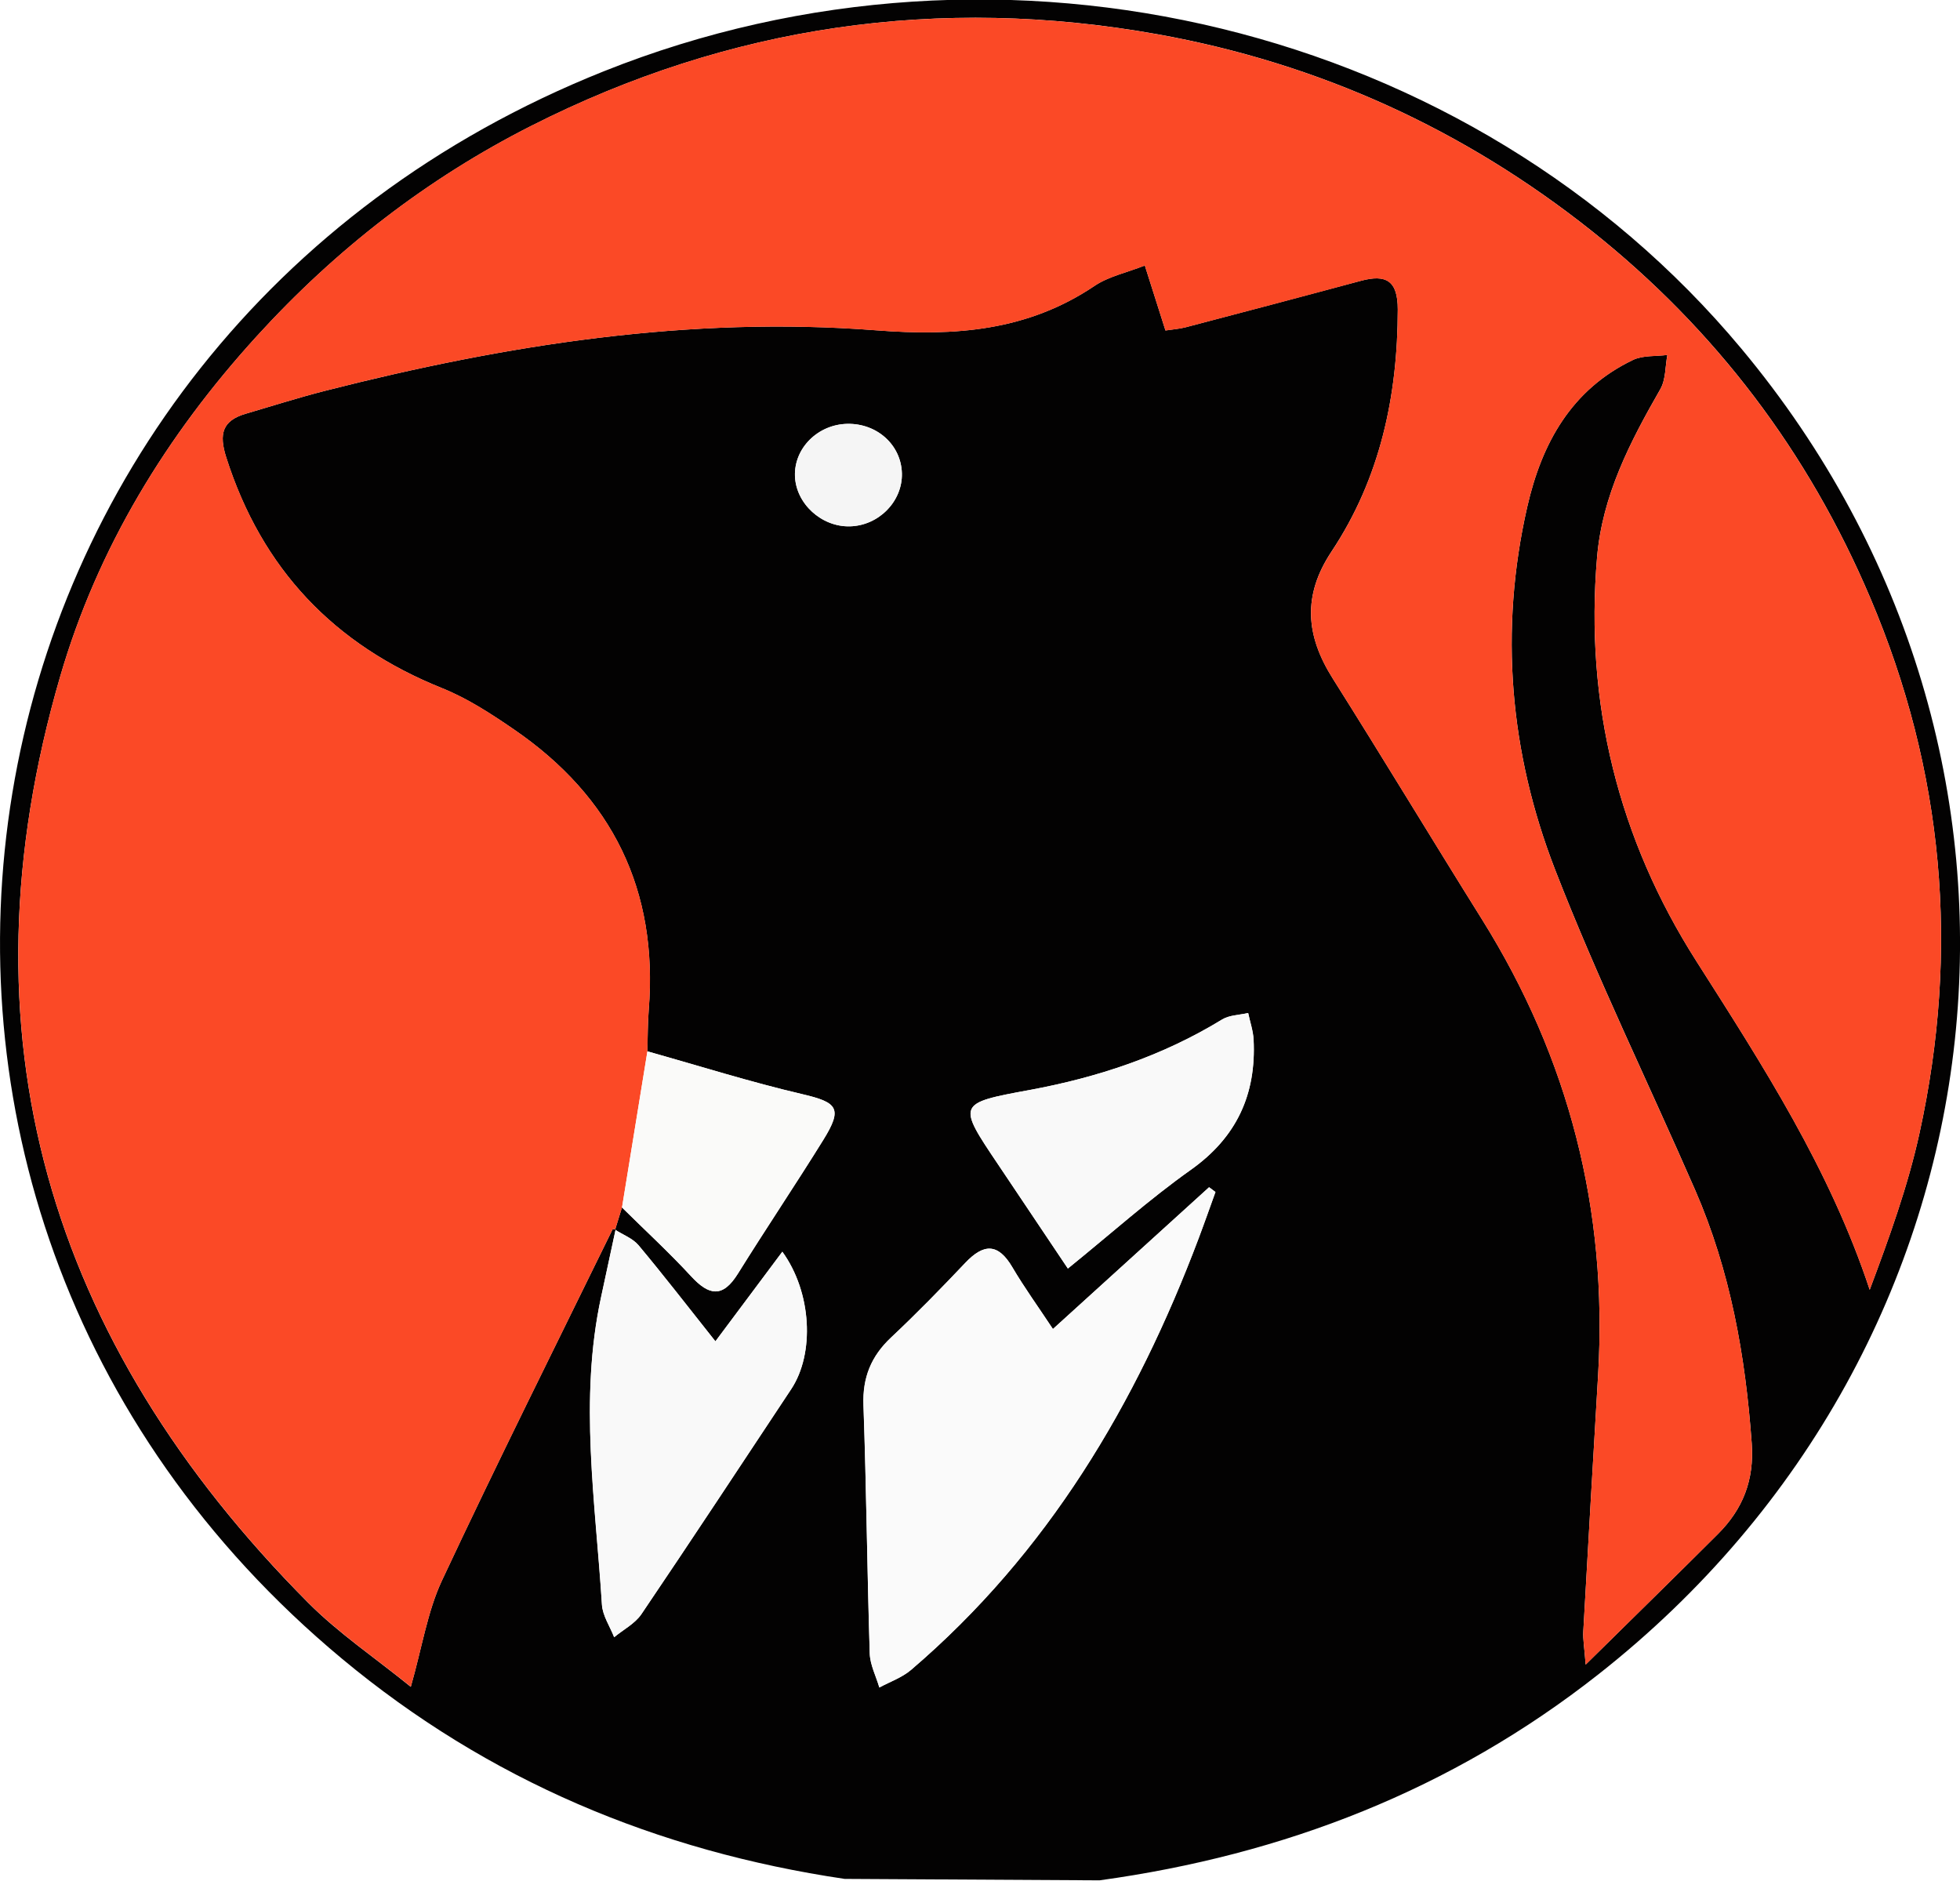
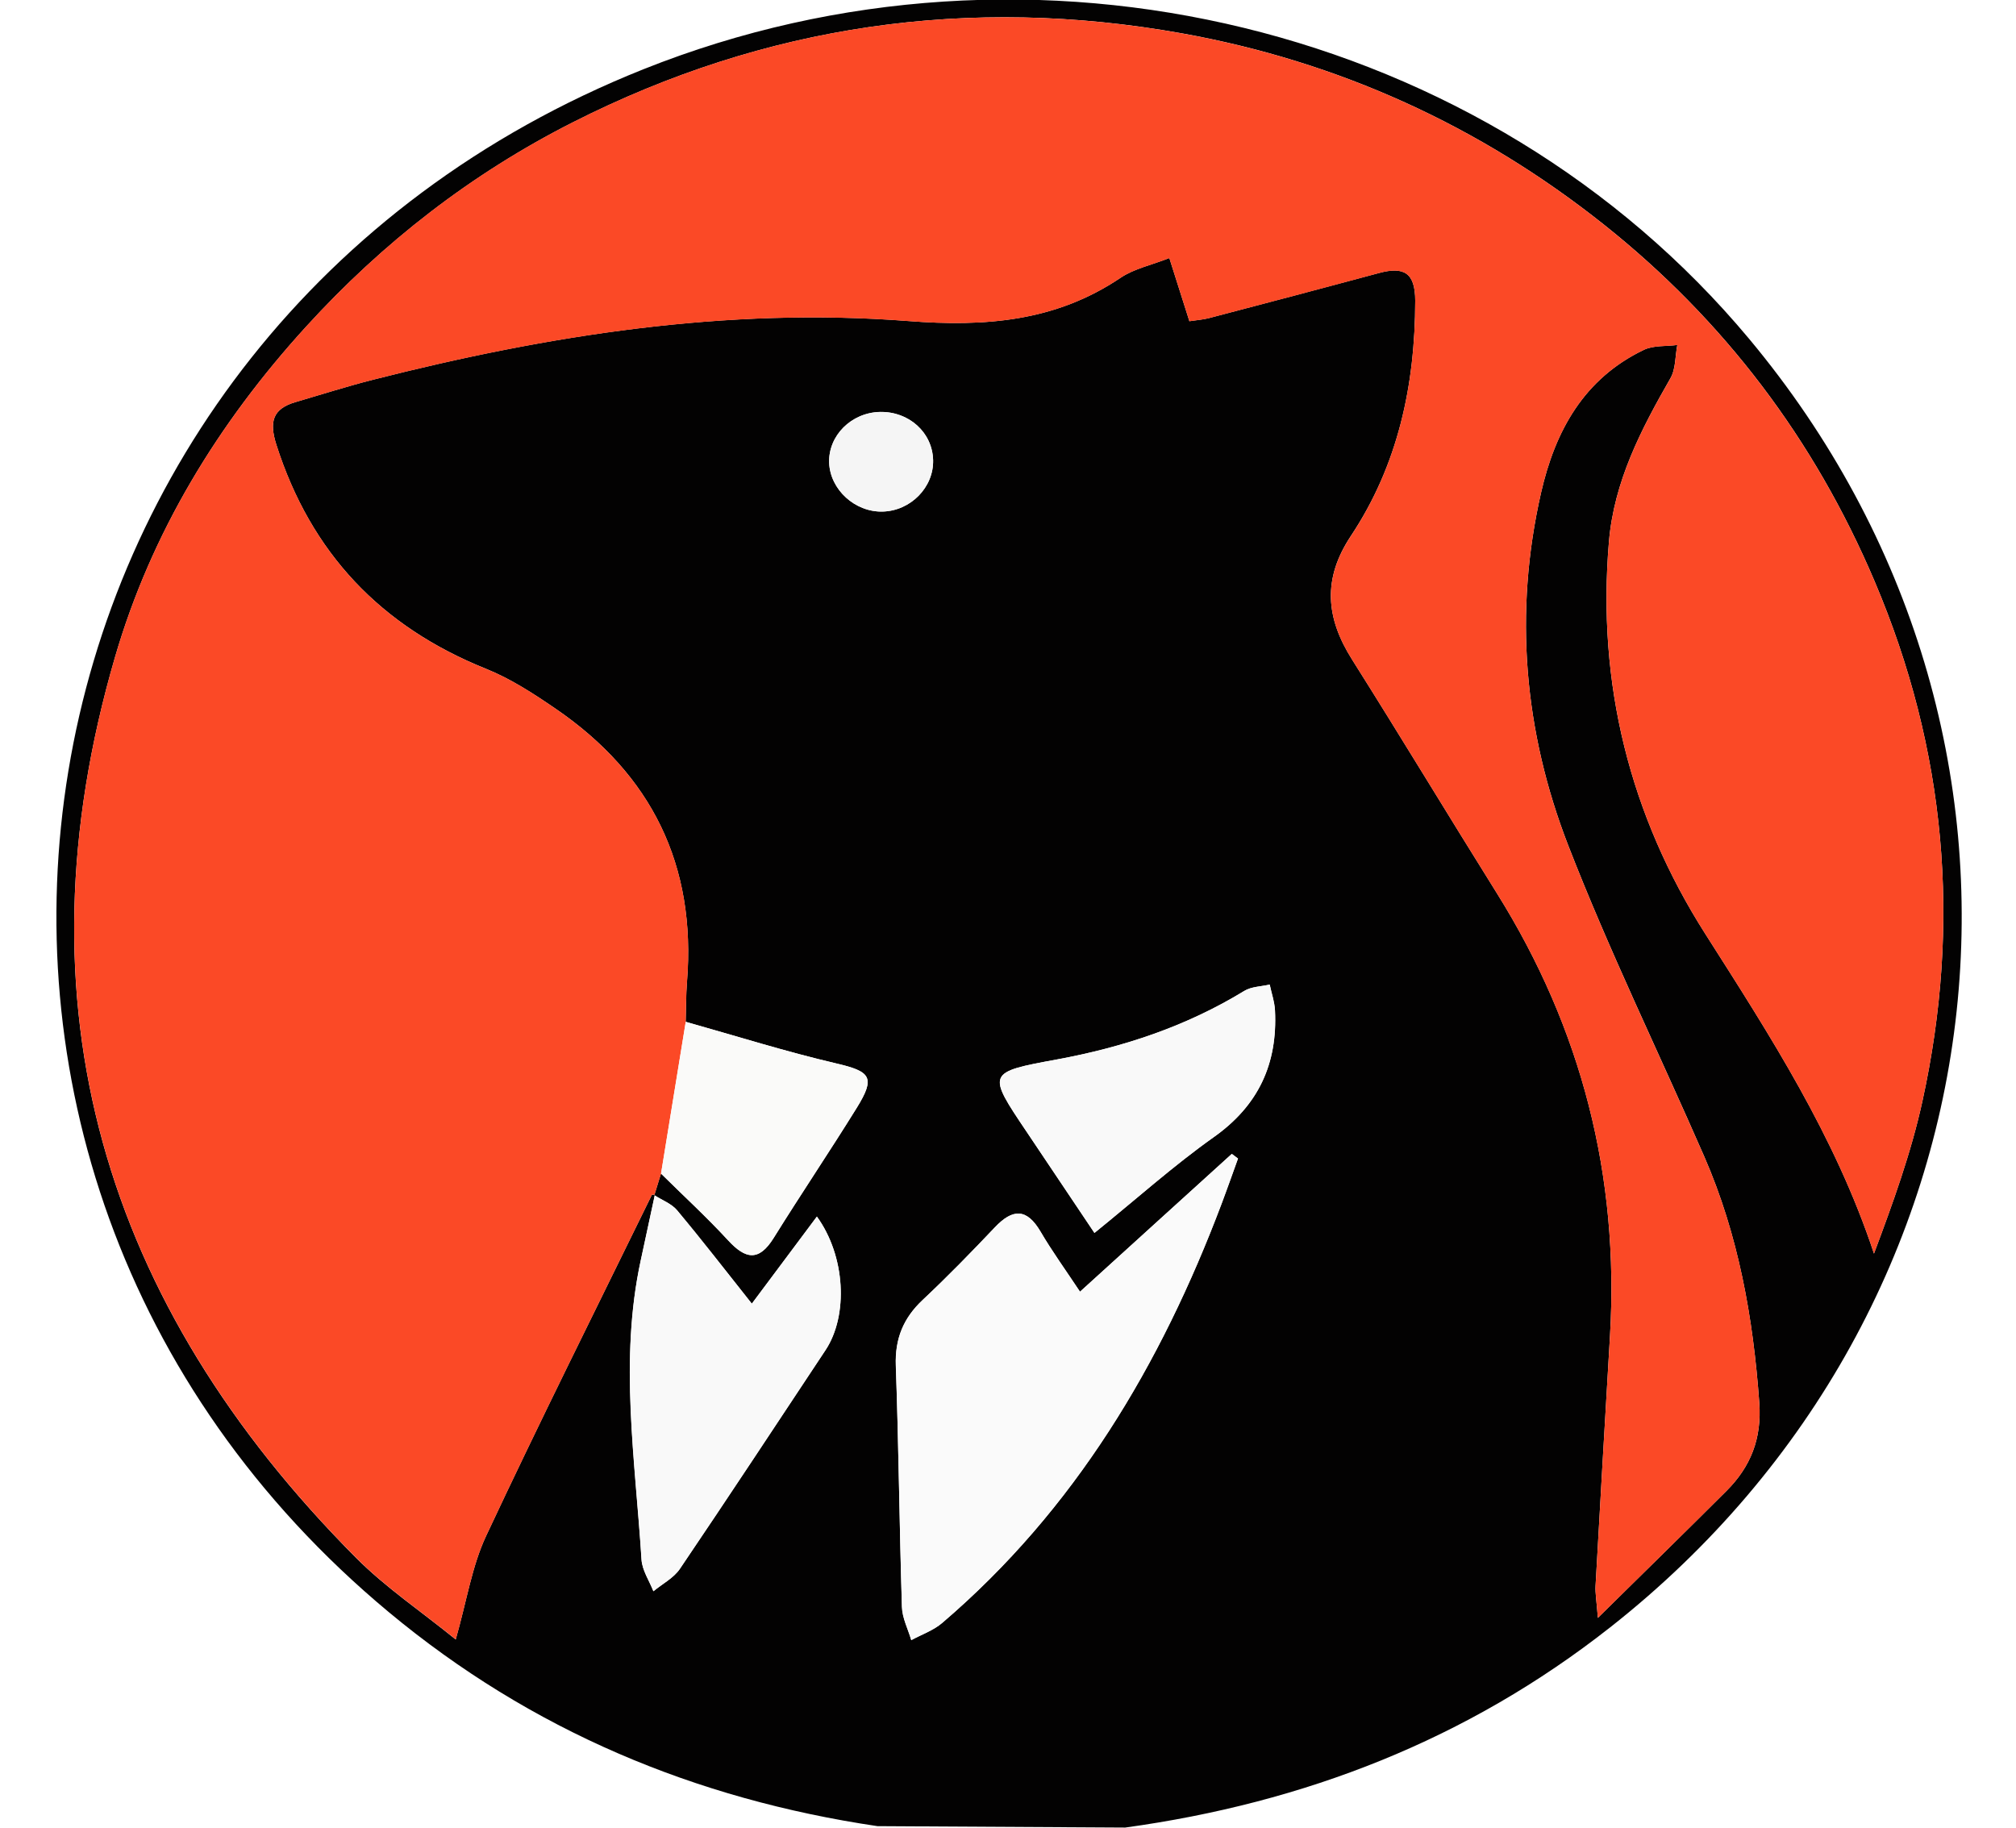
- <svg xmlns="http://www.w3.org/2000/svg" version="1.1" id="Capa_1" x="0px" y="0px" viewBox="0 0 230.75 221.35" style="enable-background:new 0 0 230.75 221.35;" xml:space="preserve">
+ <svg xmlns="http://www.w3.org/2000/svg" version="1.1" id="Capa_1" x="0px" y="0px" viewBox="0 0 244.16 221.35" style="enable-background:new 0 0 244.16 221.35;" xml:space="preserve">
  <style type="text/css">
	.st0{fill:#030202;}
	.st1{fill:#FB4926;}
	.st2{fill:#FAFAFA;}
	.st3{fill:#F9F9F9;}
	.st4{fill:#FAFAF9;}
	.st5{fill:#F5F5F5;}
</style>
  <g>
    <g>
-       <path class="st0" d="M129.45,221.35c-10-0.06-20.01-0.12-30.01-0.17c-22.08-3.27-41.97-11.6-59.18-25.92    C-24.95,140.99-8.29,40.09,71.09,8.39C118.24-10.44,173.22,2.96,205,41.03c40.06,47.99,32.58,117.21-16.82,156.07    C170.87,210.72,151.13,218.36,129.45,221.35z M72.48,144.7c-0.57,2.66-1.14,5.33-1.72,7.99c-2.61,12.07-0.66,24.14,0.1,36.2    c0.08,1.3,0.94,2.56,1.44,3.84c1.09-0.9,2.46-1.6,3.21-2.72c5.94-8.78,11.77-17.64,17.63-26.48c2.79-4.21,2.42-11.41-1.04-16.18    c-2.55,3.42-5.05,6.75-7.88,10.55c-3.29-4.15-6.1-7.78-9.05-11.31c-0.68-0.81-1.83-1.23-2.76-1.83c0.27-0.87,0.54-1.74,0.81-2.62    c2.72,2.69,5.54,5.28,8.13,8.09c2.11,2.29,3.73,2.59,5.52-0.3c3.29-5.29,6.77-10.45,10.05-15.74c2.3-3.71,1.7-4.41-2.44-5.38    c-6.15-1.43-12.18-3.34-18.27-5.05c0.05-1.62,0.03-3.25,0.16-4.86c1.13-14.11-4.28-25.09-15.88-33.04    c-2.67-1.83-5.45-3.64-8.42-4.84c-12.76-5.12-21.25-14.04-25.44-27.18c-0.88-2.75-0.47-4.33,2.31-5.14    c3.11-0.91,6.21-1.9,9.35-2.7c21.29-5.42,42.86-8.82,64.87-7.12c9.26,0.72,17.81,0.08,25.7-5.23c1.66-1.12,3.77-1.55,5.92-2.4    c0.9,2.84,1.65,5.18,2.43,7.65c0.92-0.14,1.65-0.19,2.35-0.37c6.88-1.81,13.76-3.62,20.63-5.47c3-0.81,4.37-0.03,4.37,3.36    c-0.01,10.24-2.09,19.91-7.79,28.49c-3.46,5.21-3.04,9.93,0.14,14.97c5.93,9.4,11.67,18.92,17.56,28.34    c10.25,16.4,14.81,34.23,13.68,53.54c-0.59,10.1-1.19,20.2-1.75,30.3c-0.05,0.9,0.12,1.81,0.28,3.89    c5.68-5.6,10.65-10.46,15.56-15.36c2.94-2.93,4.3-6.34,3.99-10.68c-0.74-10.3-2.52-20.32-6.66-29.82    c-5.49-12.58-11.53-24.94-16.49-37.72c-5.34-13.76-6.6-28.14-3.28-42.7c1.71-7.49,5.19-13.82,12.45-17.3    c1.17-0.56,2.69-0.41,4.05-0.59c-0.26,1.35-0.18,2.9-0.83,4.03c-3.56,6.21-6.83,12.49-7.45,19.81    c-1.46,17.16,2.53,33.15,11.69,47.52c7.84,12.31,15.71,24.48,20.41,38.69c2.29-6.11,4.49-12.18,5.86-18.43    c4.73-21.57,2.89-42.59-5.79-63.01c-7.3-17.19-18.24-31.62-32.78-43.19c-15.04-11.96-32.13-19.75-51.09-23.16    C110.55-0.58,85.87,3,62.54,14.82c-12.25,6.21-22.99,14.53-32.32,24.77c-10.66,11.7-18.73,24.94-23.12,40    c-12.28,42.1-1.39,78.34,29.18,109.08c3.58,3.6,7.88,6.49,12.08,9.9c1.34-4.7,1.96-8.87,3.68-12.54    c6.49-13.86,13.34-27.55,20.07-41.3C72.14,144.67,72.35,144.71,72.48,144.7z M123.96,156.45c-1.8-2.72-3.4-4.93-4.77-7.27    c-1.69-2.88-3.4-2.79-5.55-0.51c-2.83,2.99-5.71,5.95-8.72,8.77c-2.35,2.21-3.37,4.71-3.26,7.97c0.34,9.74,0.43,19.48,0.74,29.22    c0.04,1.35,0.74,2.68,1.13,4.02c1.25-0.68,2.67-1.17,3.74-2.08c16.07-13.74,26.49-31.27,33.86-50.82c0.68-1.8,1.31-3.62,1.97-5.43    c-0.25-0.19-0.5-0.38-0.75-0.56C136.4,145.15,130.46,150.55,123.96,156.45z M125.72,149.33c5.11-4.14,9.58-8.15,14.45-11.6    c5.43-3.84,7.74-8.9,7.42-15.34c-0.05-1.05-0.42-2.09-0.64-3.14c-1.04,0.24-2.22,0.24-3.08,0.77c-7.02,4.29-14.65,6.82-22.69,8.3    c-8.49,1.56-8.48,1.61-3.64,8.8C120.22,141.12,122.9,145.12,125.72,149.33z M100.07,61.96c3.4-0.09,6.19-2.95,6.11-6.24    c-0.08-3.34-2.92-5.9-6.44-5.83c-3.47,0.08-6.26,2.87-6.15,6.15C93.71,59.3,96.72,62.05,100.07,61.96z" />
-       <path class="st1" d="M73.23,142.14c-0.27,0.87-0.54,1.74-0.81,2.62l0.06-0.06c-0.12,0.01-0.34-0.03-0.36,0.02    c-6.73,13.75-13.57,27.44-20.07,41.3c-1.72,3.66-2.34,7.84-3.68,12.54c-4.21-3.41-8.5-6.3-12.08-9.9    C5.71,157.92-5.17,121.68,7.1,79.58c4.39-15.06,12.46-28.29,23.12-40c9.33-10.24,20.06-18.56,32.32-24.77    C85.87,3,110.55-0.58,136.32,4.05c18.96,3.41,36.05,11.19,51.09,23.16c14.54,11.57,25.48,26,32.78,43.19    c8.68,20.42,10.52,41.43,5.79,63.01c-1.37,6.25-3.57,12.32-5.86,18.43c-4.7-14.2-12.57-26.38-20.41-38.69    c-9.16-14.38-13.14-30.36-11.69-47.52c0.62-7.31,3.88-13.6,7.45-19.81c0.65-1.13,0.57-2.67,0.83-4.03    c-1.36,0.18-2.88,0.03-4.05,0.59c-7.26,3.48-10.74,9.81-12.45,17.3c-3.32,14.56-2.06,28.94,3.28,42.7    c4.96,12.78,10.99,25.14,16.49,37.72c4.15,9.5,5.93,19.52,6.66,29.82c0.31,4.34-1.06,7.75-3.99,10.68    c-4.91,4.91-9.88,9.76-15.56,15.36c-0.16-2.09-0.33-2.99-0.28-3.89c0.56-10.1,1.15-20.2,1.75-30.3    c1.13-19.3-3.43-37.13-13.68-53.54c-5.89-9.42-11.63-18.94-17.56-28.34c-3.18-5.04-3.6-9.76-0.14-14.97    c5.69-8.58,7.78-18.26,7.79-28.49c0-3.39-1.37-4.17-4.37-3.36c-6.87,1.86-13.75,3.67-20.63,5.47c-0.7,0.18-1.43,0.23-2.35,0.37    c-0.79-2.47-1.53-4.81-2.43-7.65c-2.15,0.85-4.26,1.28-5.92,2.4c-7.89,5.31-16.43,5.94-25.7,5.23C81.16,37.18,59.59,40.58,38.3,46    c-3.14,0.8-6.24,1.79-9.35,2.7c-2.78,0.81-3.18,2.39-2.31,5.14c4.19,13.14,12.68,22.06,25.44,27.18c2.98,1.19,5.76,3.01,8.42,4.84    c11.6,7.95,17.01,18.93,15.88,33.04c-0.13,1.62-0.11,3.24-0.16,4.86C75.23,129.89,74.23,136.02,73.23,142.14z" />
-       <path class="st2" d="M123.96,156.45c6.5-5.9,12.44-11.3,18.38-16.69c0.25,0.19,0.5,0.38,0.75,0.56c-0.65,1.81-1.29,3.63-1.97,5.43    c-7.37,19.55-17.78,37.08-33.86,50.82c-1.06,0.91-2.48,1.4-3.74,2.08c-0.39-1.34-1.09-2.67-1.13-4.02    c-0.3-9.74-0.39-19.48-0.74-29.22c-0.12-3.26,0.9-5.76,3.26-7.97c3-2.82,5.88-5.78,8.72-8.77c2.16-2.28,3.86-2.37,5.55,0.51    C120.56,151.52,122.16,153.73,123.96,156.45z" />
-       <path class="st3" d="M72.42,144.76c0.93,0.6,2.08,1.02,2.76,1.83c2.95,3.52,5.75,7.16,9.05,11.31c2.84-3.8,5.33-7.13,7.88-10.55    c3.46,4.78,3.83,11.97,1.04,16.18c-5.86,8.84-11.69,17.7-17.63,26.48c-0.76,1.12-2.13,1.82-3.21,2.72    c-0.5-1.28-1.36-2.53-1.44-3.84c-0.75-12.06-2.71-24.13-0.1-36.2c0.58-2.66,1.15-5.33,1.72-7.99    C72.48,144.7,72.42,144.76,72.42,144.76z" />
-       <path class="st3" d="M125.72,149.33c-2.82-4.21-5.5-8.21-8.19-12.21c-4.84-7.19-4.85-7.24,3.64-8.8    c8.04-1.48,15.68-4.01,22.69-8.3c0.86-0.53,2.05-0.53,3.08-0.77c0.22,1.05,0.58,2.08,0.64,3.14c0.32,6.45-1.99,11.5-7.42,15.34    C135.3,141.18,130.83,145.2,125.72,149.33z" />
-       <path class="st4" d="M73.23,142.14c1-6.13,2-12.25,2.99-18.38c6.08,1.71,12.12,3.61,18.27,5.05c4.14,0.97,4.74,1.67,2.44,5.38    c-3.28,5.29-6.76,10.45-10.05,15.74c-1.8,2.89-3.42,2.59-5.52,0.3C78.77,147.42,75.95,144.83,73.23,142.14z" />
-       <path class="st5" d="M100.07,61.96c-3.35,0.09-6.36-2.66-6.48-5.91c-0.11-3.28,2.68-6.07,6.15-6.15c3.52-0.08,6.35,2.49,6.44,5.83    C106.26,59.01,103.47,61.87,100.07,61.96z" />
+       <path class="st0" d="M136.28,221.35c-10-0.06-20.01-0.12-30.01-0.17c-22.08-3.27-41.97-11.6-59.18-25.92    C-18.12,140.99-1.46,40.09,77.92,8.39c47.15-18.83,102.13-5.43,133.91,32.64c40.06,47.99,32.58,117.21-16.82,156.07    C177.7,210.72,157.96,218.36,136.28,221.35z M79.31,144.7c-0.57,2.66-1.14,5.33-1.72,7.99c-2.61,12.07-0.66,24.14,0.1,36.2    c0.08,1.3,0.94,2.56,1.44,3.84c1.09-0.9,2.46-1.6,3.21-2.72c5.94-8.78,11.77-17.64,17.63-26.48c2.79-4.21,2.42-11.41-1.04-16.18    c-2.55,3.42-5.05,6.75-7.88,10.55c-3.29-4.15-6.1-7.78-9.05-11.31c-0.68-0.81-1.83-1.23-2.76-1.83c0.27-0.87,0.54-1.74,0.81-2.62    c2.72,2.69,5.54,5.28,8.13,8.09c2.11,2.29,3.73,2.59,5.52-0.3c3.29-5.29,6.77-10.45,10.05-15.74c2.3-3.71,1.7-4.41-2.44-5.38    c-6.15-1.43-12.18-3.34-18.27-5.05c0.05-1.62,0.03-3.25,0.16-4.86c1.13-14.11-4.28-25.09-15.88-33.04    c-2.67-1.83-5.45-3.64-8.42-4.84c-12.76-5.12-21.25-14.04-25.44-27.18C32.6,51.1,33,49.52,35.78,48.7c3.11-0.91,6.21-1.9,9.35-2.7    c21.29-5.42,42.86-8.82,64.87-7.12c9.26,0.72,17.81,0.08,25.7-5.23c1.66-1.12,3.77-1.55,5.92-2.4c0.9,2.84,1.65,5.18,2.43,7.65    c0.92-0.14,1.65-0.19,2.35-0.37c6.88-1.81,13.76-3.62,20.63-5.47c3-0.81,4.37-0.03,4.37,3.36c-0.01,10.24-2.09,19.91-7.79,28.49    c-3.46,5.21-3.04,9.93,0.14,14.97c5.93,9.4,11.67,18.92,17.56,28.34c10.25,16.4,14.81,34.23,13.68,53.54    c-0.59,10.1-1.19,20.2-1.75,30.3c-0.05,0.9,0.12,1.81,0.28,3.89c5.68-5.6,10.65-10.46,15.56-15.36c2.94-2.93,4.3-6.34,3.99-10.68    c-0.74-10.3-2.52-20.32-6.66-29.82c-5.49-12.58-11.53-24.94-16.49-37.72c-5.34-13.76-6.6-28.14-3.28-42.7    c1.71-7.49,5.19-13.82,12.45-17.3c1.17-0.56,2.69-0.41,4.05-0.59c-0.26,1.35-0.18,2.9-0.83,4.03c-3.56,6.21-6.83,12.49-7.45,19.81    c-1.46,17.16,2.53,33.15,11.69,47.52c7.84,12.31,15.71,24.48,20.41,38.69c2.29-6.11,4.49-12.18,5.86-18.43    c4.73-21.57,2.89-42.59-5.79-63.01c-7.3-17.19-18.24-31.62-32.78-43.19c-15.04-11.96-32.13-19.75-51.09-23.16    C117.38-0.58,92.7,3,69.37,14.82c-12.25,6.21-22.99,14.53-32.32,24.77c-10.66,11.7-18.73,24.94-23.12,40    c-12.28,42.1-1.39,78.34,29.18,109.08c3.58,3.6,7.88,6.49,12.08,9.9c1.34-4.7,1.96-8.87,3.68-12.54    c6.49-13.86,13.34-27.55,20.07-41.3C78.98,144.67,79.19,144.71,79.31,144.7z M130.8,156.45c-1.8-2.72-3.4-4.93-4.77-7.27    c-1.69-2.88-3.4-2.79-5.55-0.51c-2.83,2.99-5.71,5.95-8.72,8.77c-2.35,2.21-3.37,4.71-3.26,7.97c0.34,9.74,0.43,19.48,0.74,29.22    c0.04,1.35,0.74,2.68,1.13,4.02c1.25-0.68,2.67-1.17,3.74-2.08c16.07-13.74,26.49-31.27,33.86-50.82c0.68-1.8,1.31-3.62,1.97-5.43    c-0.25-0.19-0.5-0.38-0.75-0.56C143.23,145.15,137.3,150.55,130.8,156.45z M132.55,149.33c5.11-4.14,9.58-8.15,14.45-11.6    c5.43-3.84,7.74-8.9,7.42-15.34c-0.05-1.05-0.42-2.09-0.64-3.14c-1.04,0.24-2.22,0.24-3.08,0.77c-7.02,4.29-14.65,6.82-22.69,8.3    c-8.49,1.56-8.48,1.61-3.64,8.8C127.05,141.12,129.73,145.12,132.55,149.33z M106.9,61.96c3.4-0.09,6.19-2.95,6.11-6.24    c-0.08-3.34-2.92-5.9-6.44-5.83c-3.47,0.08-6.26,2.87-6.15,6.15C100.54,59.3,103.55,62.05,106.9,61.96z" />
+       <path class="st1" d="M80.06,142.14c-0.27,0.87-0.54,1.74-0.81,2.62l0.06-0.06c-0.12,0.01-0.34-0.03-0.36,0.02    c-6.73,13.75-13.57,27.44-20.07,41.3c-1.72,3.66-2.34,7.84-3.68,12.54c-4.21-3.41-8.5-6.3-12.08-9.9    C12.54,157.92,1.66,121.68,13.93,79.58c4.39-15.06,12.46-28.29,23.12-40c9.33-10.24,20.06-18.56,32.32-24.77    C92.7,3,117.38-0.58,143.16,4.05c18.96,3.41,36.05,11.19,51.09,23.16c14.54,11.57,25.48,26,32.78,43.19    c8.68,20.42,10.52,41.43,5.79,63.01c-1.37,6.25-3.57,12.32-5.86,18.43c-4.7-14.2-12.57-26.38-20.41-38.69    c-9.16-14.38-13.14-30.36-11.69-47.52c0.62-7.31,3.88-13.6,7.45-19.81c0.65-1.13,0.57-2.67,0.83-4.03    c-1.36,0.18-2.88,0.03-4.05,0.59c-7.26,3.48-10.74,9.81-12.45,17.3c-3.32,14.56-2.06,28.94,3.28,42.7    c4.96,12.78,10.99,25.14,16.49,37.72c4.15,9.5,5.93,19.52,6.66,29.82c0.31,4.34-1.06,7.75-3.99,10.68    c-4.91,4.91-9.88,9.76-15.56,15.36c-0.16-2.09-0.33-2.99-0.28-3.89c0.56-10.1,1.15-20.2,1.75-30.3    c1.13-19.3-3.43-37.13-13.68-53.54c-5.89-9.42-11.63-18.94-17.56-28.34c-3.18-5.04-3.6-9.76-0.14-14.97    c5.69-8.58,7.78-18.26,7.79-28.49c0-3.39-1.37-4.17-4.37-3.36c-6.87,1.86-13.75,3.67-20.63,5.47c-0.7,0.18-1.43,0.23-2.35,0.37    c-0.79-2.47-1.53-4.81-2.43-7.65c-2.15,0.85-4.26,1.28-5.92,2.4c-7.89,5.31-16.43,5.94-25.7,5.23    c-22.01-1.7-43.58,1.71-64.87,7.12c-3.14,0.8-6.24,1.79-9.35,2.7c-2.78,0.81-3.18,2.39-2.31,5.14    c4.19,13.14,12.68,22.06,25.44,27.18c2.98,1.19,5.76,3.01,8.42,4.84c11.6,7.95,17.01,18.93,15.88,33.04    c-0.13,1.62-0.11,3.24-0.16,4.86C82.06,129.89,81.06,136.02,80.06,142.14z" />
+       <path class="st2" d="M130.8,156.45c6.5-5.9,12.44-11.3,18.38-16.69c0.25,0.19,0.5,0.38,0.75,0.56c-0.65,1.81-1.29,3.63-1.97,5.43    c-7.37,19.55-17.78,37.08-33.86,50.82c-1.06,0.91-2.48,1.4-3.74,2.08c-0.39-1.34-1.09-2.67-1.13-4.02    c-0.3-9.74-0.39-19.48-0.74-29.22c-0.12-3.26,0.9-5.76,3.26-7.97c3-2.82,5.88-5.78,8.72-8.77c2.16-2.28,3.86-2.37,5.55,0.51    C127.39,151.52,128.99,153.73,130.8,156.45z" />
+       <path class="st3" d="M79.25,144.76c0.93,0.6,2.08,1.02,2.76,1.83c2.95,3.52,5.75,7.16,9.05,11.31c2.84-3.8,5.33-7.13,7.88-10.55    c3.46,4.78,3.83,11.97,1.04,16.18c-5.86,8.84-11.69,17.7-17.63,26.48c-0.76,1.12-2.13,1.82-3.21,2.72    c-0.5-1.28-1.36-2.53-1.44-3.84c-0.75-12.06-2.71-24.13-0.1-36.2c0.58-2.66,1.15-5.33,1.72-7.99    C79.31,144.7,79.25,144.76,79.25,144.76z" />
+       <path class="st3" d="M132.55,149.33c-2.82-4.21-5.5-8.21-8.19-12.21c-4.84-7.19-4.85-7.24,3.64-8.8    c8.04-1.48,15.67-4.01,22.69-8.3c0.86-0.53,2.05-0.53,3.08-0.77c0.22,1.05,0.58,2.08,0.64,3.14c0.32,6.45-1.99,11.5-7.42,15.34    C142.13,141.18,137.66,145.2,132.55,149.33z" />
+       <path class="st4" d="M80.06,142.14c1-6.13,2-12.25,2.99-18.38c6.08,1.71,12.12,3.61,18.27,5.05c4.14,0.97,4.74,1.67,2.44,5.38    c-3.28,5.29-6.76,10.45-10.05,15.74c-1.8,2.89-3.42,2.59-5.52,0.3C85.6,147.42,82.78,144.83,80.06,142.14z" />
+       <path class="st5" d="M106.9,61.96c-3.35,0.09-6.36-2.66-6.48-5.91c-0.11-3.28,2.68-6.07,6.15-6.15c3.52-0.08,6.35,2.49,6.44,5.83    C113.1,59.01,110.3,61.87,106.9,61.96z" />
    </g>
  </g>
</svg>
